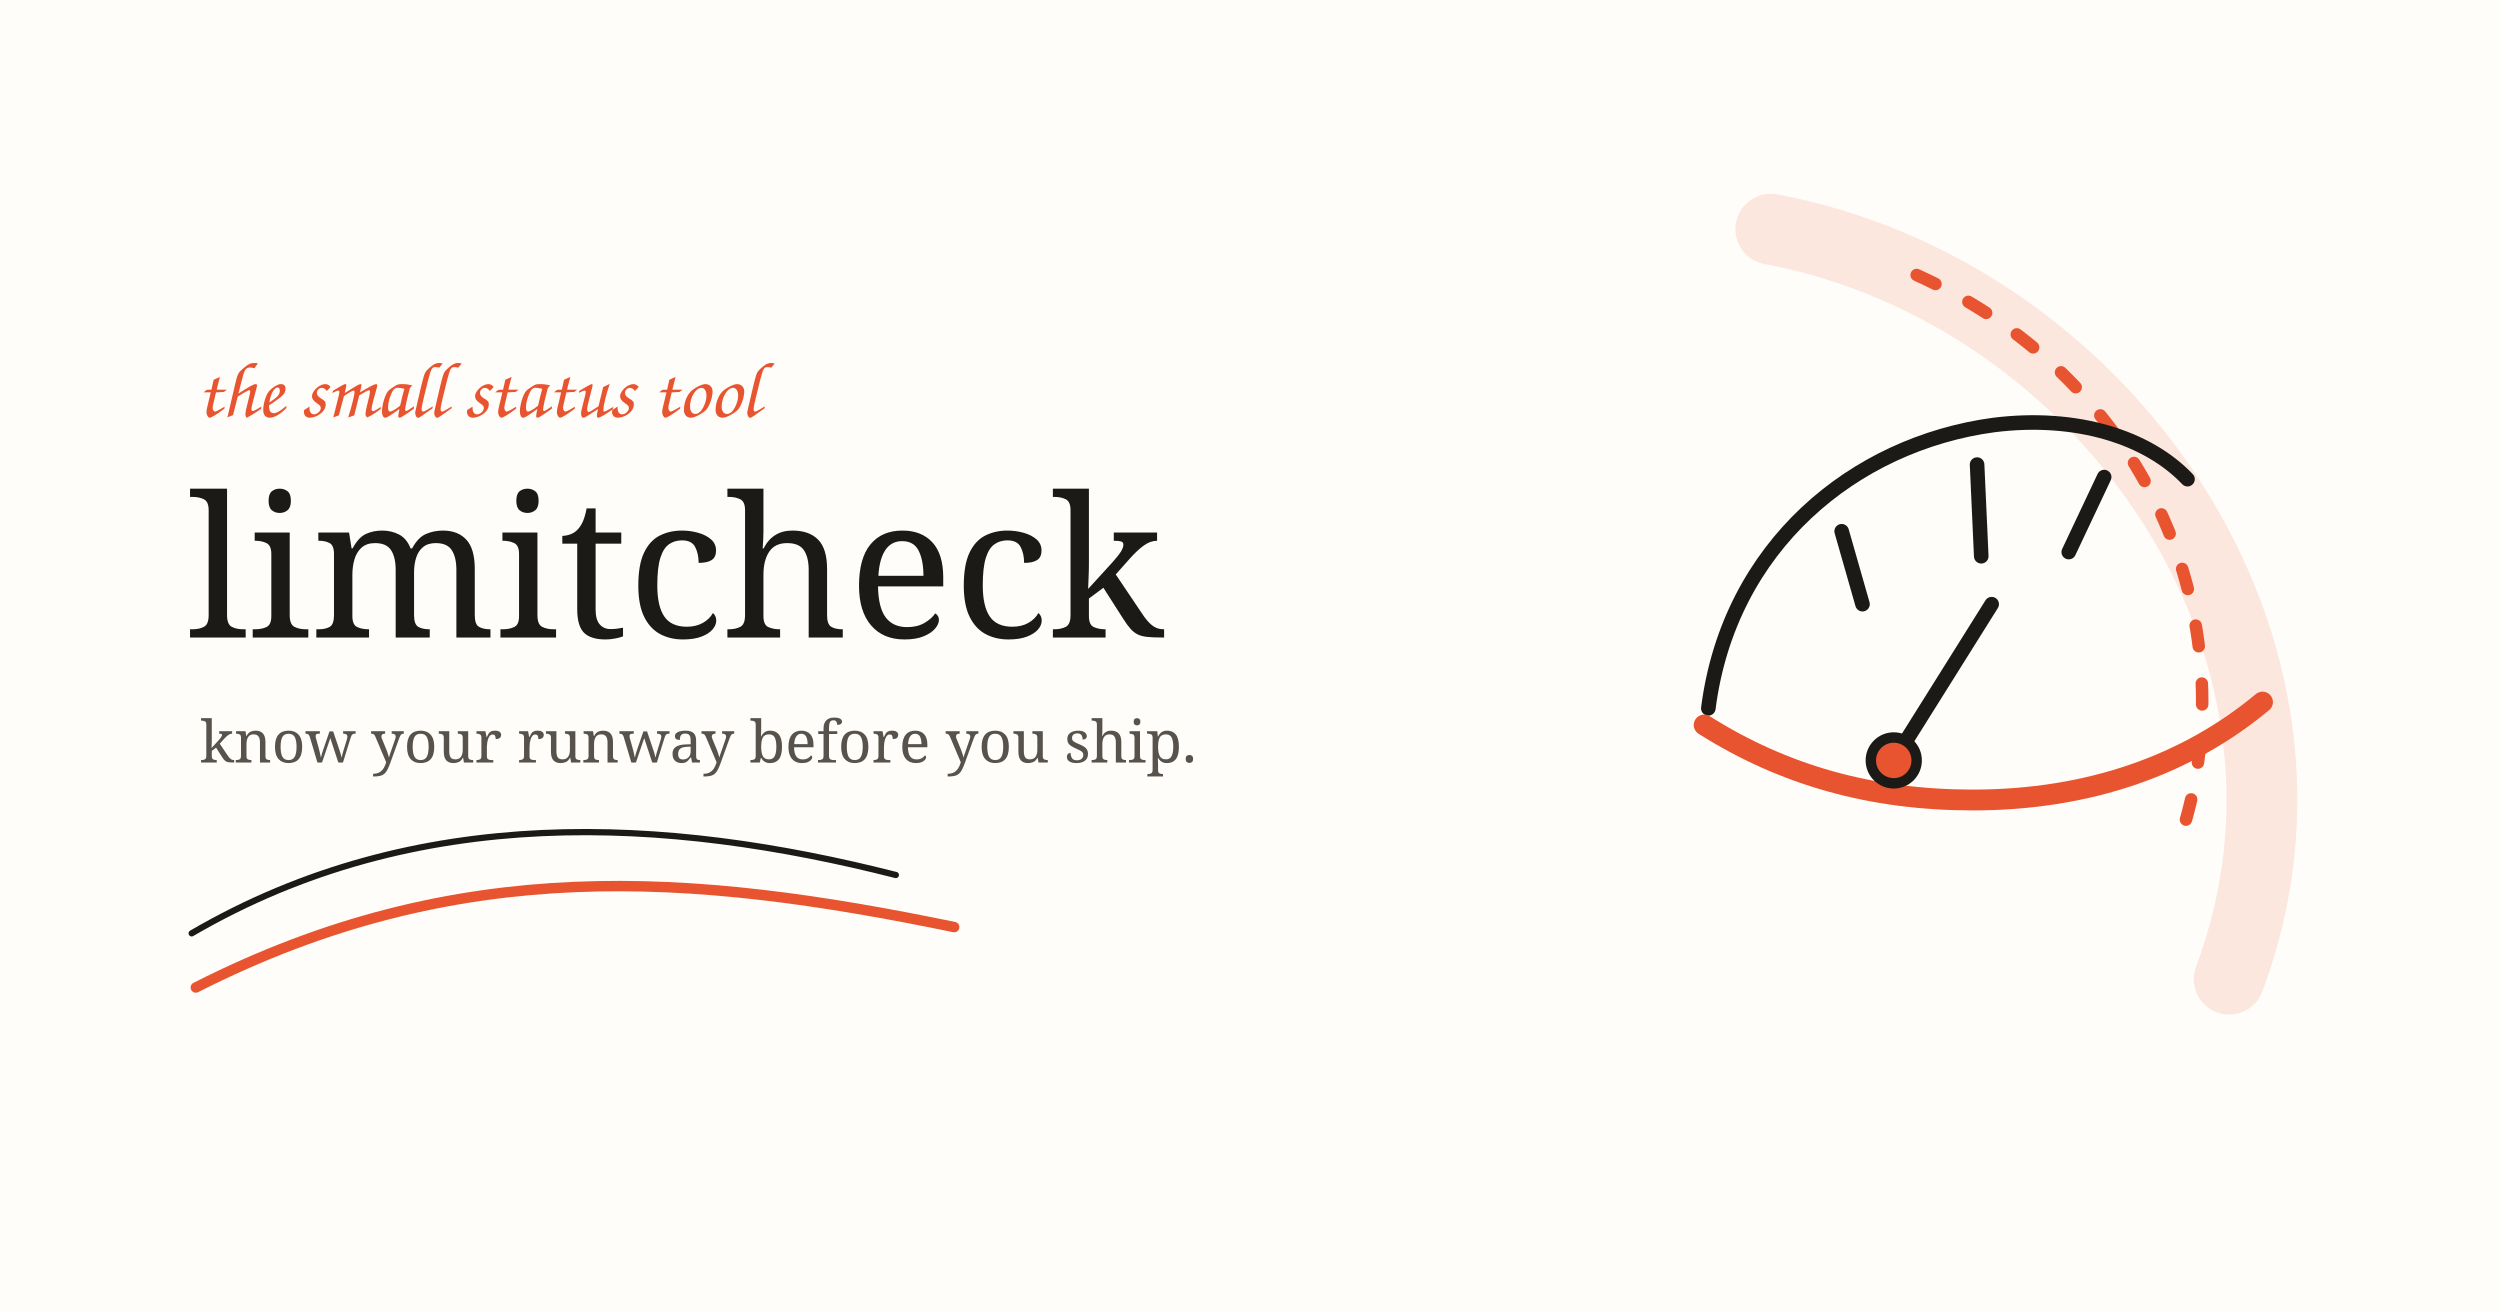
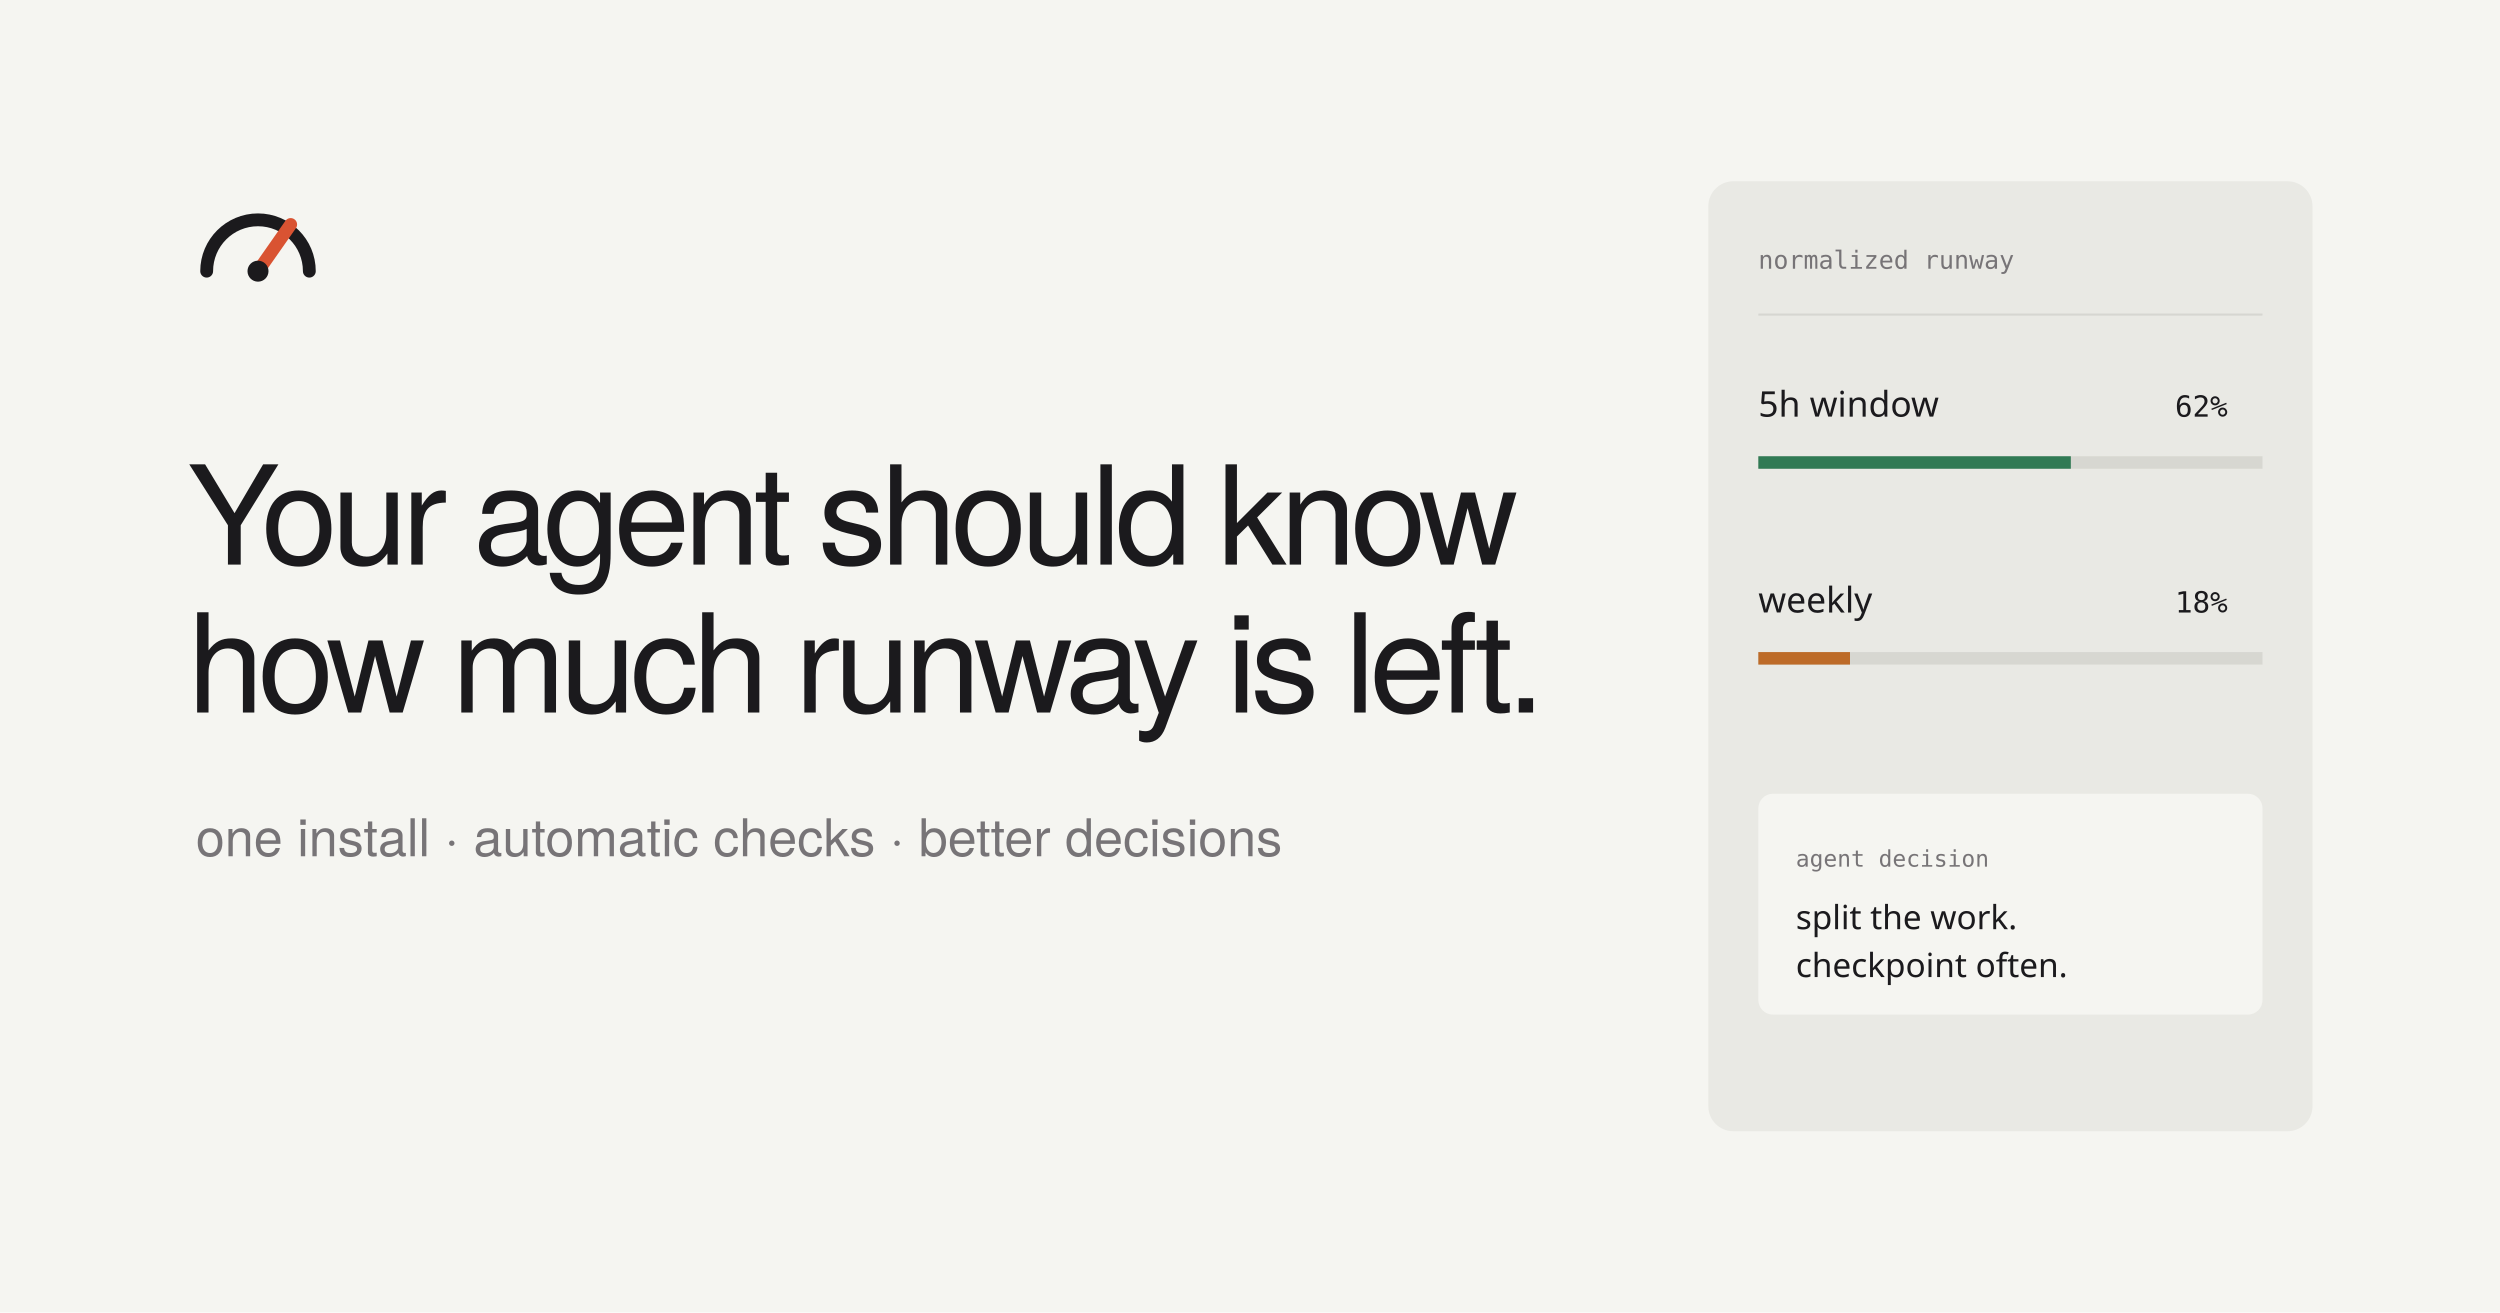
<svg xmlns="http://www.w3.org/2000/svg" width="1200" height="630" viewBox="0 0 1200 630" fill="none">
-   <rect width="1200" height="630" fill="#fffdf9" />
-   <path d="M850 110C1010 140 1130 310 1070 470" stroke="#e8542f" stroke-width="34" stroke-linecap="round" opacity=".13" />
-   <path d="M920 132C1035 184 1080 304 1046 404" stroke="#e8542f" stroke-width="6" stroke-linecap="round" stroke-dasharray="10 18" />
-   <path d="M92 448C200 385 320 392 430 420" stroke="#1c1a17" stroke-width="3" stroke-linecap="round" />
-   <path d="M94 474C220 410 332 419 458 445" stroke="#e8542f" stroke-width="5" stroke-linecap="round" />
-   <text x="94" y="200" fill="#e8542f" font-family="cursive" font-size="38">the small status tool</text>
-   <text x="90" y="306" fill="#1c1a17" font-family="Georgia, serif" font-size="94">limitcheck</text>
-   <text x="96" y="366" fill="#57534c" font-family="Georgia, serif" font-size="28">know your runway before you ship.</text>
-   <g transform="translate(820 200)">
-     <path d="M0 140c10-78 70-127 137-136 40-5 74 6 93 26" stroke="#1c1a17" stroke-width="7" stroke-linecap="round" />
-     <path d="M-2 148c38 24 80 36 129 36 56 0 103-17 139-47" stroke="#e8542f" stroke-width="10" stroke-linecap="round" />
-     <path d="M64 55l10 35M129 23l2 44M190 29l-17 36" stroke="#1c1a17" stroke-width="7" stroke-linecap="round" />
-     <path d="M89 165l47-75" stroke="#1c1a17" stroke-width="7" stroke-linecap="round" />
-     <circle cx="89" cy="165" r="11" fill="#e8542f" stroke="#1c1a17" stroke-width="5" />
+   <rect width="1200" height="630" fill="#f5f5f1" />
+   <g transform="translate(88 82) scale(1.12)">
+     <path d="M10 43A22 22 0 0 1 54 43" stroke="#1b1a1d" stroke-width="5.5" stroke-linecap="round" />
+     <path d="M32 43 46 23" stroke="#d95332" stroke-width="5.5" stroke-linecap="round" />
+     <circle cx="32" cy="43" r="4.5" fill="#1b1a1d" />
+   </g>
+   <text x="90" y="271" fill="#1b1a1d" font-family="Instrument Sans, Helvetica Neue, sans-serif" font-size="66" font-weight="500" letter-spacing="-3">Your agent should know</text>
+   <text x="90" y="342" fill="#1b1a1d" font-family="Instrument Sans, Helvetica Neue, sans-serif" font-size="66" font-weight="500" letter-spacing="-3">how much runway is left.</text>
+   <text x="94" y="411" fill="#777477" font-family="Instrument Sans, Helvetica Neue, sans-serif" font-size="25">one install · automatic checks · better decisions</text>
+   <g transform="translate(820 87)">
+     <rect width="290" height="456" rx="12" fill="#e9e9e4" />
+     <text x="24" y="42" fill="#777477" font-family="IBM Plex Mono, monospace" font-size="12">normalized runway</text>
+     <line x1="24" y1="64" x2="266" y2="64" stroke="#1b1a1d" stroke-opacity=".09" />
+     <text x="24" y="113" fill="#1b1a1d" font-family="Instrument Sans, sans-serif" font-size="17">5h window</text>
+     <text x="224" y="113" fill="#1b1a1d" font-family="IBM Plex Mono, monospace" font-size="14">62%</text>
+     <rect x="24" y="132" width="242" height="6" fill="#d7d7d1" />
+     <rect x="24" y="132" width="150" height="6" fill="#317a54" />
+     <text x="24" y="207" fill="#1b1a1d" font-family="Instrument Sans, sans-serif" font-size="17">weekly</text>
+     <text x="224" y="207" fill="#1b1a1d" font-family="IBM Plex Mono, monospace" font-size="14">18%</text>
+     <rect x="24" y="226" width="242" height="6" fill="#d7d7d1" />
+     <rect x="24" y="226" width="44" height="6" fill="#bd6b28" />
+     <rect x="24" y="294" width="242" height="106" rx="7" fill="#f5f5f1" />
+     <text x="42" y="329" fill="#777477" font-family="IBM Plex Mono, monospace" font-size="11">agent decision</text>
+     <text x="42" y="359" fill="#1b1a1d" font-family="Instrument Sans, sans-serif" font-size="16">split the work.</text>
+     <text x="42" y="382" fill="#1b1a1d" font-family="Instrument Sans, sans-serif" font-size="16">checkpoint often.</text>
  </g>
</svg>
